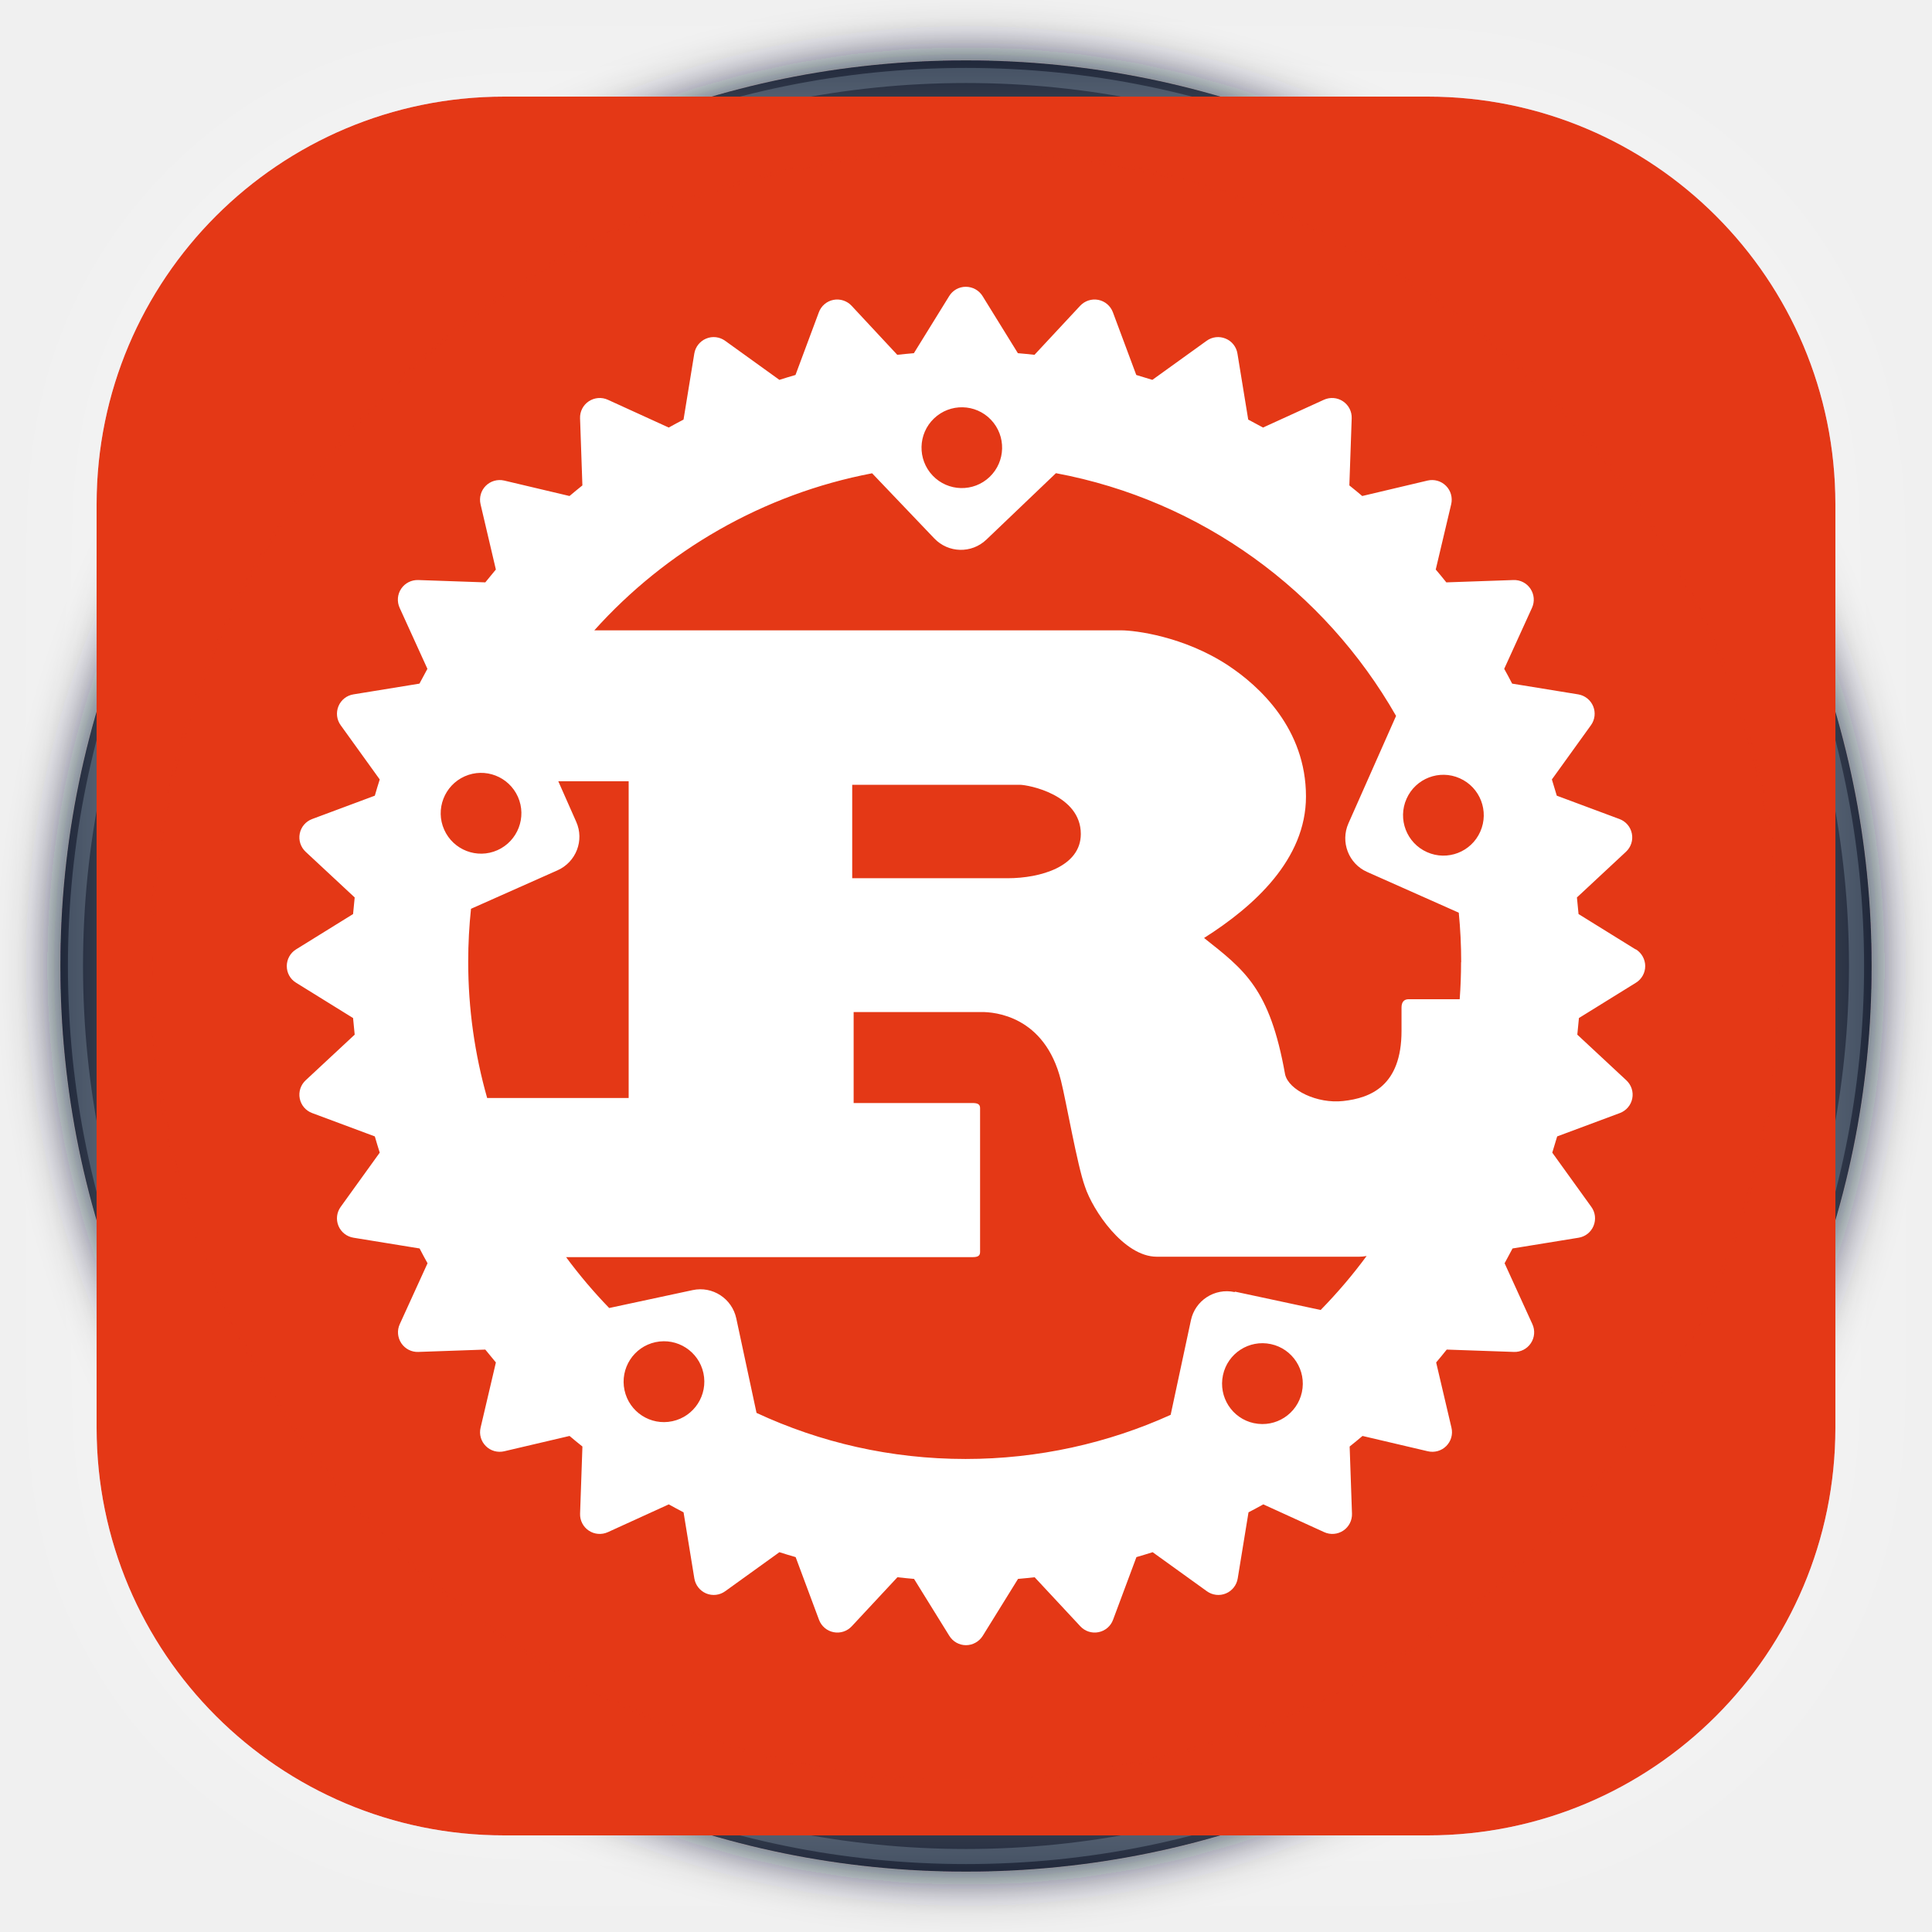
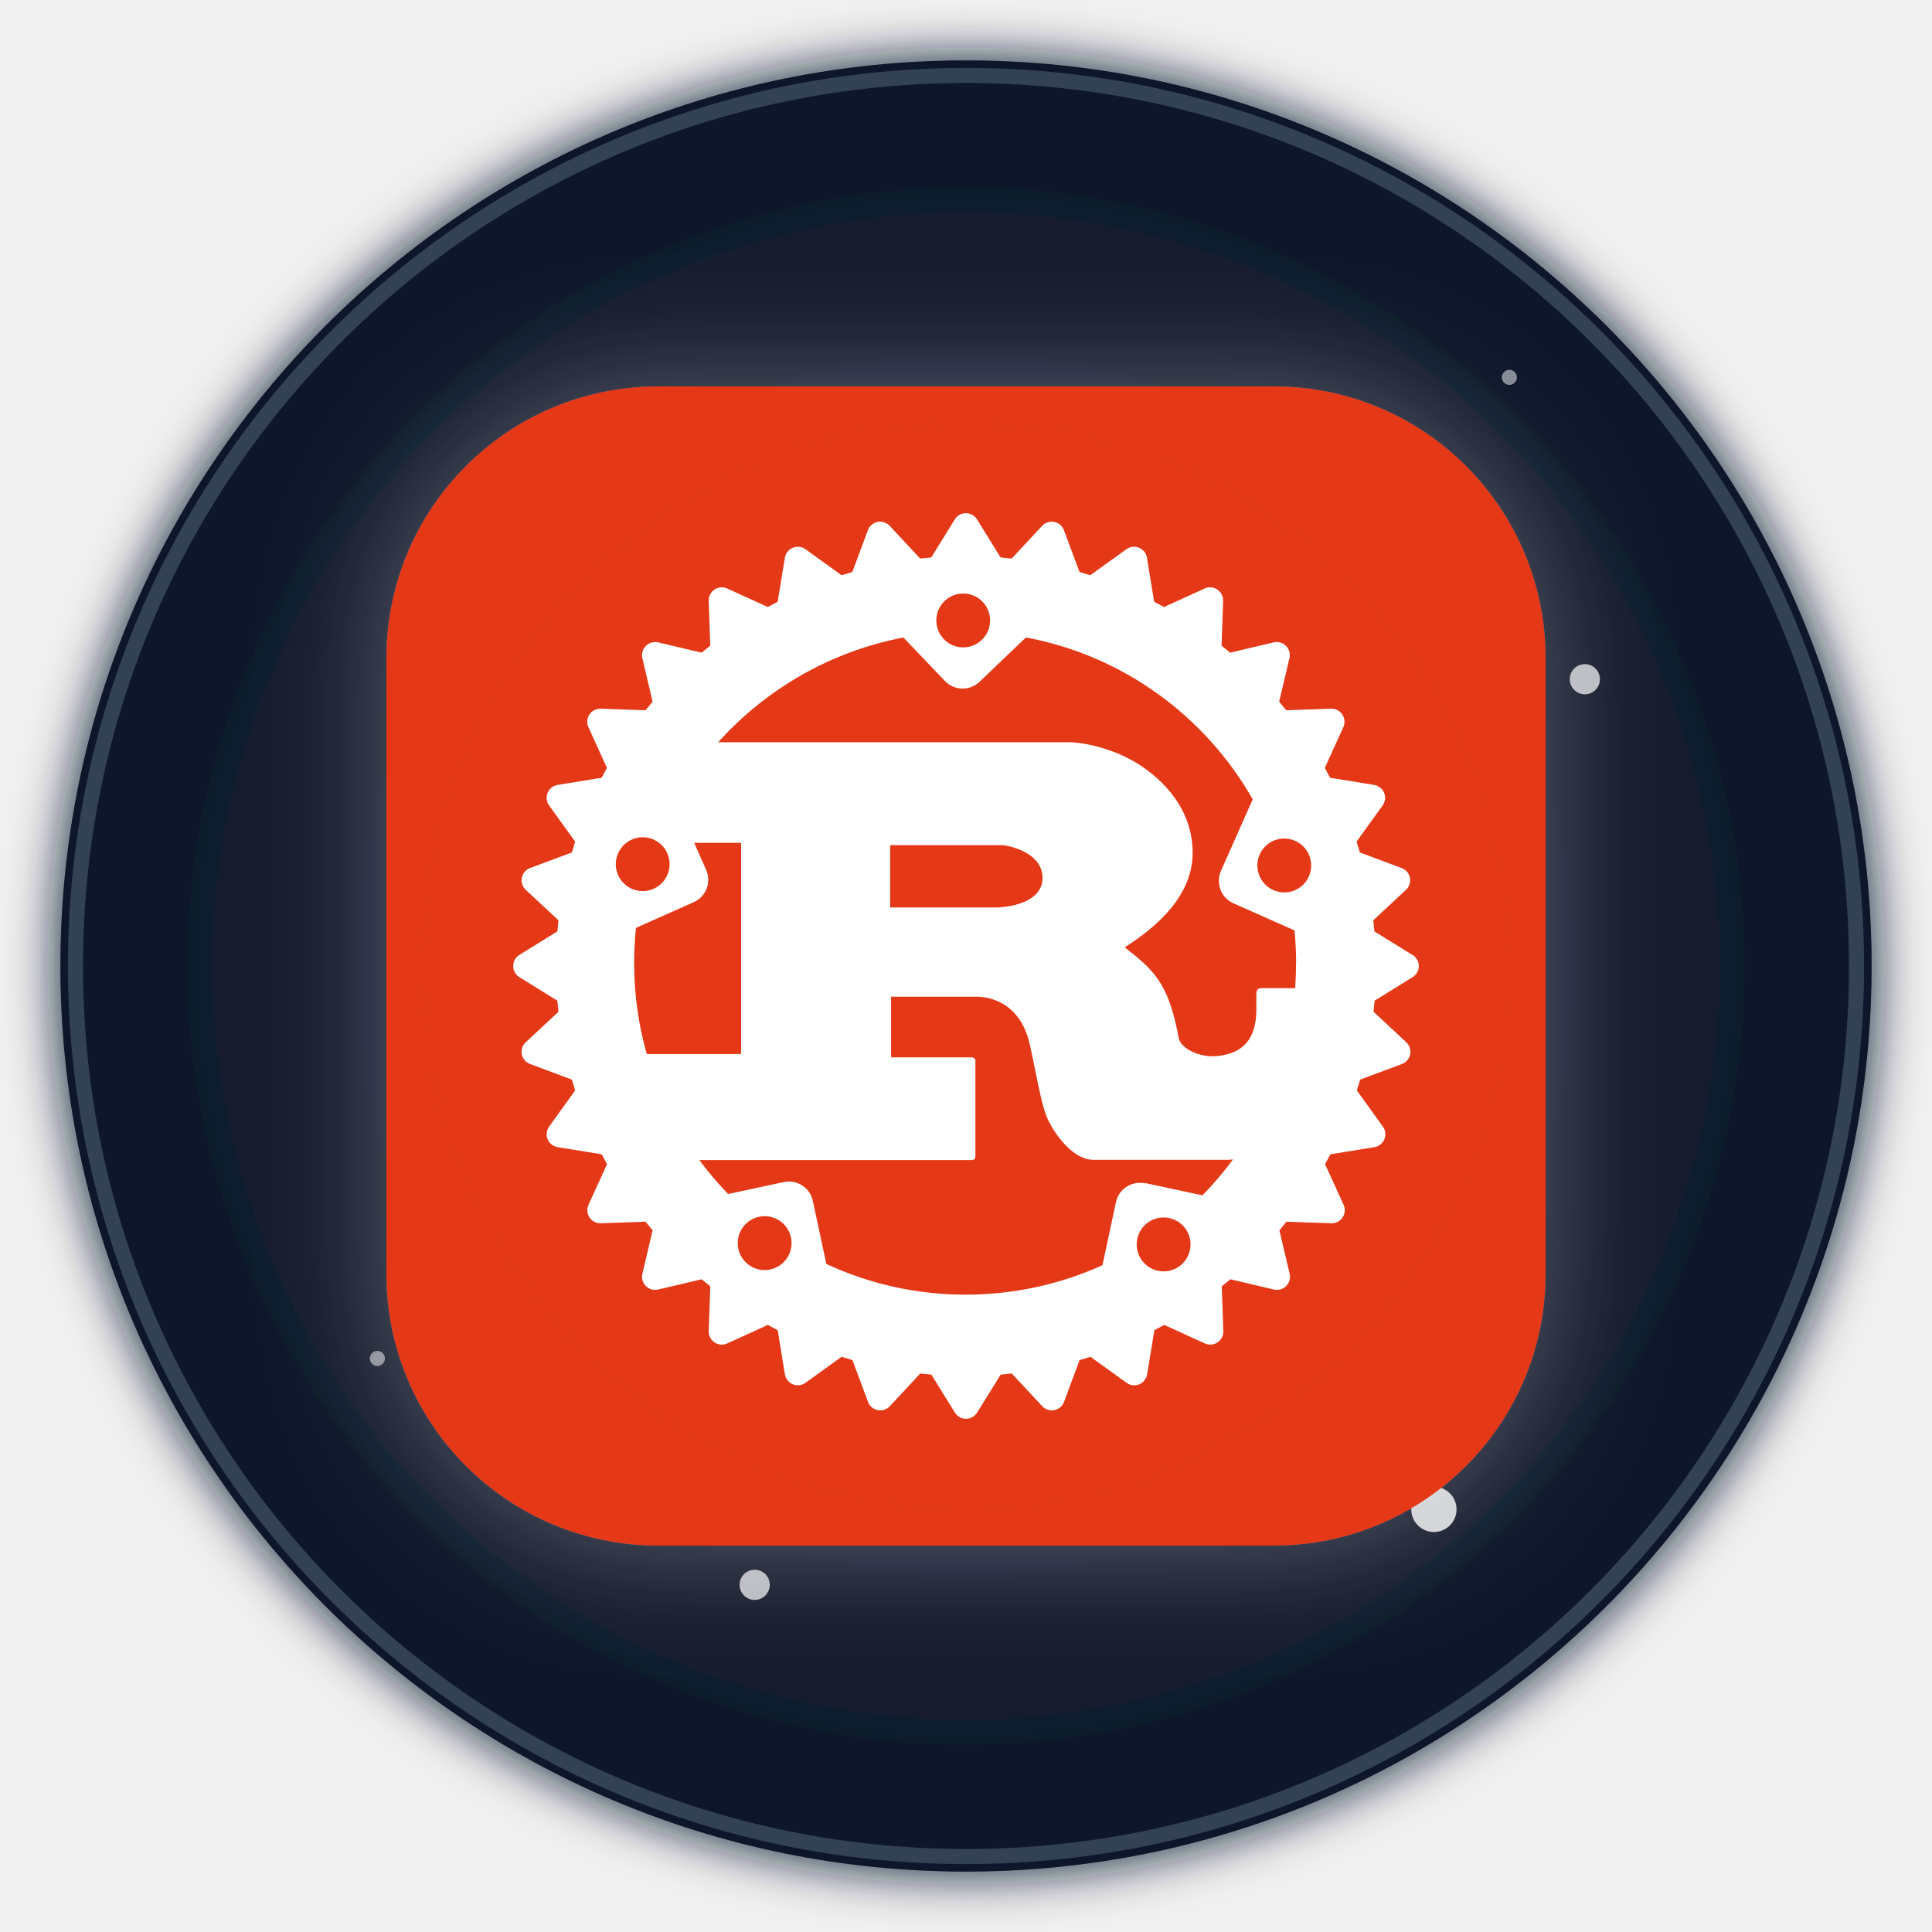
<svg xmlns="http://www.w3.org/2000/svg" width="256" height="256" viewBox="0 0 256 256" fill="none">
  <defs>
    <radialGradient id="grad1" cx="50%" cy="50%" r="50%" fx="50%" fy="50%">
      <stop offset="0%" style="stop-color:#1e293b;stop-opacity:1" />
      <stop offset="100%" style="stop-color:#0f172a;stop-opacity:1" />
    </radialGradient>
    <filter id="glow">
      <feGaussianBlur stdDeviation="3.5" result="coloredBlur" />
      <feMerge>
        <feMergeNode in="coloredBlur" />
        <feMergeNode in="SourceGraphic" />
      </feMerge>
    </filter>
  </defs>
  <circle cx="128" cy="128" r="120" fill="url(#grad1)" filter="url(#glow)" />
  <circle cx="128" cy="128" r="118" fill="transparent" stroke="#334155" stroke-width="2" />
  <circle cx="60" cy="70" r="3" fill="white" opacity="0.8" />
  <circle cx="190" cy="200" r="3" fill="white" opacity="0.8" />
  <circle cx="100" cy="210" r="2" fill="white" opacity="0.7" />
  <circle cx="210" cy="90" r="2" fill="white" opacity="0.7" />
  <circle cx="80" cy="150" r="1.5" fill="white" opacity="0.6" />
  <circle cx="170" cy="120" r="1.5" fill="white" opacity="0.6" />
  <circle cx="50" cy="180" r="1" fill="white" opacity="0.5" />
  <circle cx="200" cy="50" r="1" fill="white" opacity="0.5" />
  <g style="filter: drop-shadow(0 0 8px rgba(255, 255, 255, 0.3));">
-     <g transform="translate(128, 128) scale(0.9) translate(-128, -128)">
+     <g transform="translate(128, 128) scale(0.6) translate(-128, -128)">
      <rect width="256" height="256" fill="#E43717" rx="60" />
      <path fill="#fff" d="M226.574 125.551L218.184 120.353C218.113 119.535 218.033 118.719 217.945 117.907L225.169 111.18C225.903 110.496 226.232 109.483 226.033 108.504C225.84 107.52 225.15 106.71 224.212 106.364L214.98 102.924C214.749 102.125 214.506 101.332 214.258 100.535L220.011 92.547C220.598 91.734 220.718 90.678 220.336 89.757C219.953 88.834 219.118 88.172 218.138 88.01L208.409 86.427C208.031 85.69 207.637 84.964 207.239 84.249L211.33 75.267C211.748 74.353 211.662 73.298 211.104 72.457C210.548 71.624 209.606 71.137 208.6 71.175L198.719 71.519C198.209 70.881 197.689 70.248 197.159 69.627L199.434 60.014C199.663 59.038 199.375 58.008 198.664 57.301C197.958 56.594 196.934 56.301 195.949 56.531L186.336 58.805C185.713 58.277 185.08 57.755 184.44 57.245L184.786 47.365C184.824 46.365 184.336 45.416 183.503 44.861C182.668 44.303 181.611 44.219 180.693 44.634L171.729 48.724C171.005 48.326 170.279 47.933 169.551 47.552L167.964 37.825C167.804 36.839 167.142 36.002 166.217 35.627C165.294 35.243 164.23 35.367 163.427 35.952L155.438 41.704C154.65 41.454 153.859 41.213 153.068 40.984L149.627 31.753C149.277 30.813 148.467 30.123 147.487 29.928C146.504 29.735 145.499 30.062 144.811 30.792L138.083 38.016C137.271 37.926 136.453 37.844 135.637 37.777L130.438 29.368C129.912 28.518 128.981 28 127.972 28C126.963 28 126.042 28.518 125.526 29.368L120.327 37.777C119.509 37.844 118.691 37.926 117.881 38.016L111.153 30.792C110.471 30.062 109.458 29.735 108.477 29.928C107.493 30.125 106.682 30.813 106.336 31.753L102.896 40.984C102.097 41.213 101.306 41.456 100.526 41.704L92.537 35.952C91.725 35.365 90.666 35.241 89.746 35.627C88.823 36.009 88.16 36.846 87.999 37.825L86.413 47.552C85.679 47.933 84.953 48.324 84.234 48.724L75.27 44.634C74.359 44.217 73.302 44.303 72.461 44.861C71.627 45.416 71.14 46.365 71.178 47.365L71.522 57.245C70.884 57.755 70.251 58.277 69.626 58.805L60.012 56.531C59.036 56.303 58.005 56.594 57.298 57.301C56.587 58.01 56.299 59.032 56.528 60.014L58.783 69.627C58.258 70.25 57.738 70.881 57.227 71.519L47.346 71.175C46.35 71.147 45.397 71.624 44.842 72.457C44.284 73.287 44.2 74.349 44.615 75.267L48.705 84.249C48.307 84.969 47.914 85.695 47.533 86.427L37.805 88.01C36.817 88.17 35.983 88.832 35.607 89.757C35.225 90.683 35.349 91.744 35.932 92.547L41.685 100.535C41.434 101.324 41.192 102.117 40.962 102.924L31.731 106.364C30.794 106.714 30.104 107.524 29.909 108.504C29.714 109.487 30.041 110.492 30.773 111.18L37.998 117.907C37.908 118.719 37.828 119.537 37.759 120.353L29.369 125.551C28.518 126.077 28 127.005 28 128.016C28 129.027 28.518 129.947 29.369 130.463L37.759 135.661C37.828 136.479 37.908 137.295 37.998 138.107L30.773 144.834C30.041 145.516 29.714 146.529 29.909 147.509C30.104 148.494 30.794 149.302 31.731 149.65L40.962 153.09C41.192 153.889 41.434 154.682 41.685 155.479L35.932 163.467C35.347 164.281 35.223 165.338 35.607 166.257C35.991 167.184 36.826 167.845 37.824 168.004L47.553 169.586C47.933 170.324 48.323 171.05 48.724 171.765L44.634 180.728C44.217 181.639 44.303 182.696 44.861 183.537C45.42 184.372 46.37 184.86 47.365 184.819L57.227 184.474C57.742 185.116 58.26 185.744 58.787 186.369L56.532 195.982C56.303 196.957 56.591 197.97 57.302 198.677C58.007 199.39 59.034 199.674 60.016 199.445L69.63 197.19C70.255 197.721 70.888 198.237 71.526 198.746L71.182 208.626C71.144 209.625 71.631 210.575 72.464 211.129C73.294 211.685 74.357 211.77 75.274 211.353L84.238 207.263C84.96 207.665 85.687 208.054 86.417 208.435L88.003 218.162C88.164 219.152 88.825 219.989 89.75 220.379C90.673 220.763 91.738 220.639 92.541 220.056L100.53 214.304C101.319 214.554 102.112 214.799 102.919 215.028L106.359 224.258C106.709 225.195 107.519 225.889 108.5 226.08C109.482 226.278 110.488 225.95 111.176 225.216L117.904 217.992C118.716 218.086 119.534 218.164 120.35 218.237L125.549 226.626C126.072 227.473 127.003 227.995 127.995 227.995C128.987 227.995 129.926 227.475 130.461 226.626L135.66 218.237C136.478 218.164 137.294 218.086 138.106 217.992L144.834 225.216C145.516 225.95 146.529 226.278 147.51 226.08C148.494 225.887 149.304 225.195 149.65 224.258L153.091 215.028C153.889 214.799 154.683 214.554 155.48 214.304L163.469 220.056C164.281 220.639 165.34 220.763 166.259 220.379C167.184 219.999 167.846 219.16 168.006 218.162L169.593 208.435C170.327 208.054 171.053 207.659 171.772 207.263L180.736 211.353C181.647 211.77 182.704 211.685 183.545 211.129C184.378 210.571 184.864 209.625 184.828 208.626L184.484 198.746C185.122 198.235 185.755 197.721 186.378 197.19L195.991 199.445C196.968 199.674 197.998 199.39 198.706 198.677C199.417 197.968 199.705 196.949 199.476 195.982L197.22 186.369C197.748 185.744 198.268 185.116 198.776 184.474L208.658 184.819C209.653 184.86 210.607 184.372 211.161 183.537C211.72 182.704 211.806 181.643 211.387 180.728L207.297 171.765C207.696 171.041 208.088 170.314 208.467 169.586L218.195 168.004C219.185 167.845 220.018 167.184 220.393 166.257C220.775 165.334 220.655 164.27 220.068 163.467L214.315 155.479C214.564 154.689 214.806 153.896 215.038 153.09L224.269 149.65C225.208 149.298 225.899 148.49 226.091 147.509C226.289 146.527 225.961 145.522 225.227 144.834L218.002 138.107C218.09 137.295 218.17 136.477 218.241 135.661L226.632 130.463C227.482 129.939 228 129.008 228 128.016C228 127.025 227.484 126.086 226.633 125.551H226.574ZM170.382 195.306C167.171 194.614 165.145 191.445 165.833 188.235C166.519 185.024 169.675 182.979 172.886 183.667C176.097 184.353 178.142 187.527 177.454 190.738C176.766 193.949 173.612 195.994 170.401 195.306H170.382ZM167.534 176.004C164.61 175.377 161.724 177.238 161.112 180.17L158.131 194.082C148.937 198.249 138.635 200.58 127.932 200.58C116.923 200.58 106.526 198.153 97.16 193.796L94.179 179.883C93.552 176.959 90.681 175.086 87.757 175.717L75.467 178.354C73.193 176.004 71.071 173.5 69.121 170.863H128.945C129.622 170.863 130.073 170.741 130.073 170.125V148.912C130.073 148.297 129.622 148.175 128.945 148.175H111.457V134.778H130.359C132.085 134.778 139.591 135.271 141.98 144.868C142.731 147.811 144.388 157.405 145.516 160.482C146.64 163.922 151.212 170.802 156.086 170.802H185.902C186.24 170.802 186.601 170.763 186.982 170.695C184.917 173.504 182.643 176.16 180.216 178.645L167.639 175.95L167.534 176.004ZM84.775 195.019C81.564 195.711 78.41 193.666 77.722 190.451C77.036 187.241 79.076 184.068 82.29 183.38C85.501 182.694 88.655 184.739 89.343 187.948C90.029 191.159 87.988 194.331 84.775 195.019ZM62.031 103.096C63.361 106.096 62.008 109.613 59.011 110.95C56.01 112.282 52.512 110.928 51.175 107.931C49.837 104.934 51.197 101.414 54.194 100.076C57.195 98.746 60.693 100.099 62.031 103.096ZM55.054 119.608L67.86 113.913C70.593 112.699 71.836 109.498 70.612 106.765L67.975 100.803H78.334V147.433H57.501C55.687 141.05 54.71 134.323 54.71 127.367C54.71 124.71 54.854 122.092 55.129 119.512L55.054 119.608ZM111.247 115.078V101.319H135.902C137.177 101.319 144.904 102.792 144.904 108.562C144.904 113.358 138.979 115.078 134.106 115.078H111.17H111.247ZM200.886 127.462C200.886 129.289 200.819 131.093 200.686 132.89H193.174C192.423 132.89 192.121 133.383 192.121 134.118V137.558C192.121 145.661 187.553 147.439 183.539 147.878C179.717 148.308 175.493 146.281 174.977 143.941C172.721 131.271 168.975 128.576 163.05 123.875C170.409 119.212 178.054 112.313 178.054 103.044C178.054 93.088 171.231 86.819 166.586 83.742C160.05 79.442 152.825 78.582 150.875 78.582H73.277C83.808 66.849 98.124 58.516 114.178 55.458L123.334 65.052C125.398 67.212 128.819 67.307 130.998 65.228L141.242 55.443C162.649 59.437 180.806 72.777 191.318 91.18L184.304 107.004C183.094 109.737 184.329 112.948 187.056 114.152L200.55 120.152C200.783 122.541 200.905 124.968 200.905 127.414L200.886 127.462ZM123.288 47.388C125.658 45.114 129.423 45.209 131.678 47.581C133.934 49.951 133.857 53.715 131.481 55.99C129.111 58.264 125.346 58.168 123.091 55.795C120.836 53.425 120.912 49.66 123.288 47.386V47.388ZM192.859 103.383C194.187 100.382 197.694 99.025 200.695 100.363C203.696 101.693 205.053 105.217 203.715 108.218C202.387 111.218 198.879 112.575 195.879 111.237C192.878 109.907 191.521 106.383 192.859 103.383Z" />
      <circle cx="128" cy="128" r="120" fill="none" stroke="#E43717" stroke-width="0.5" opacity="0.05" />
    </g>
  </g>
</svg>
